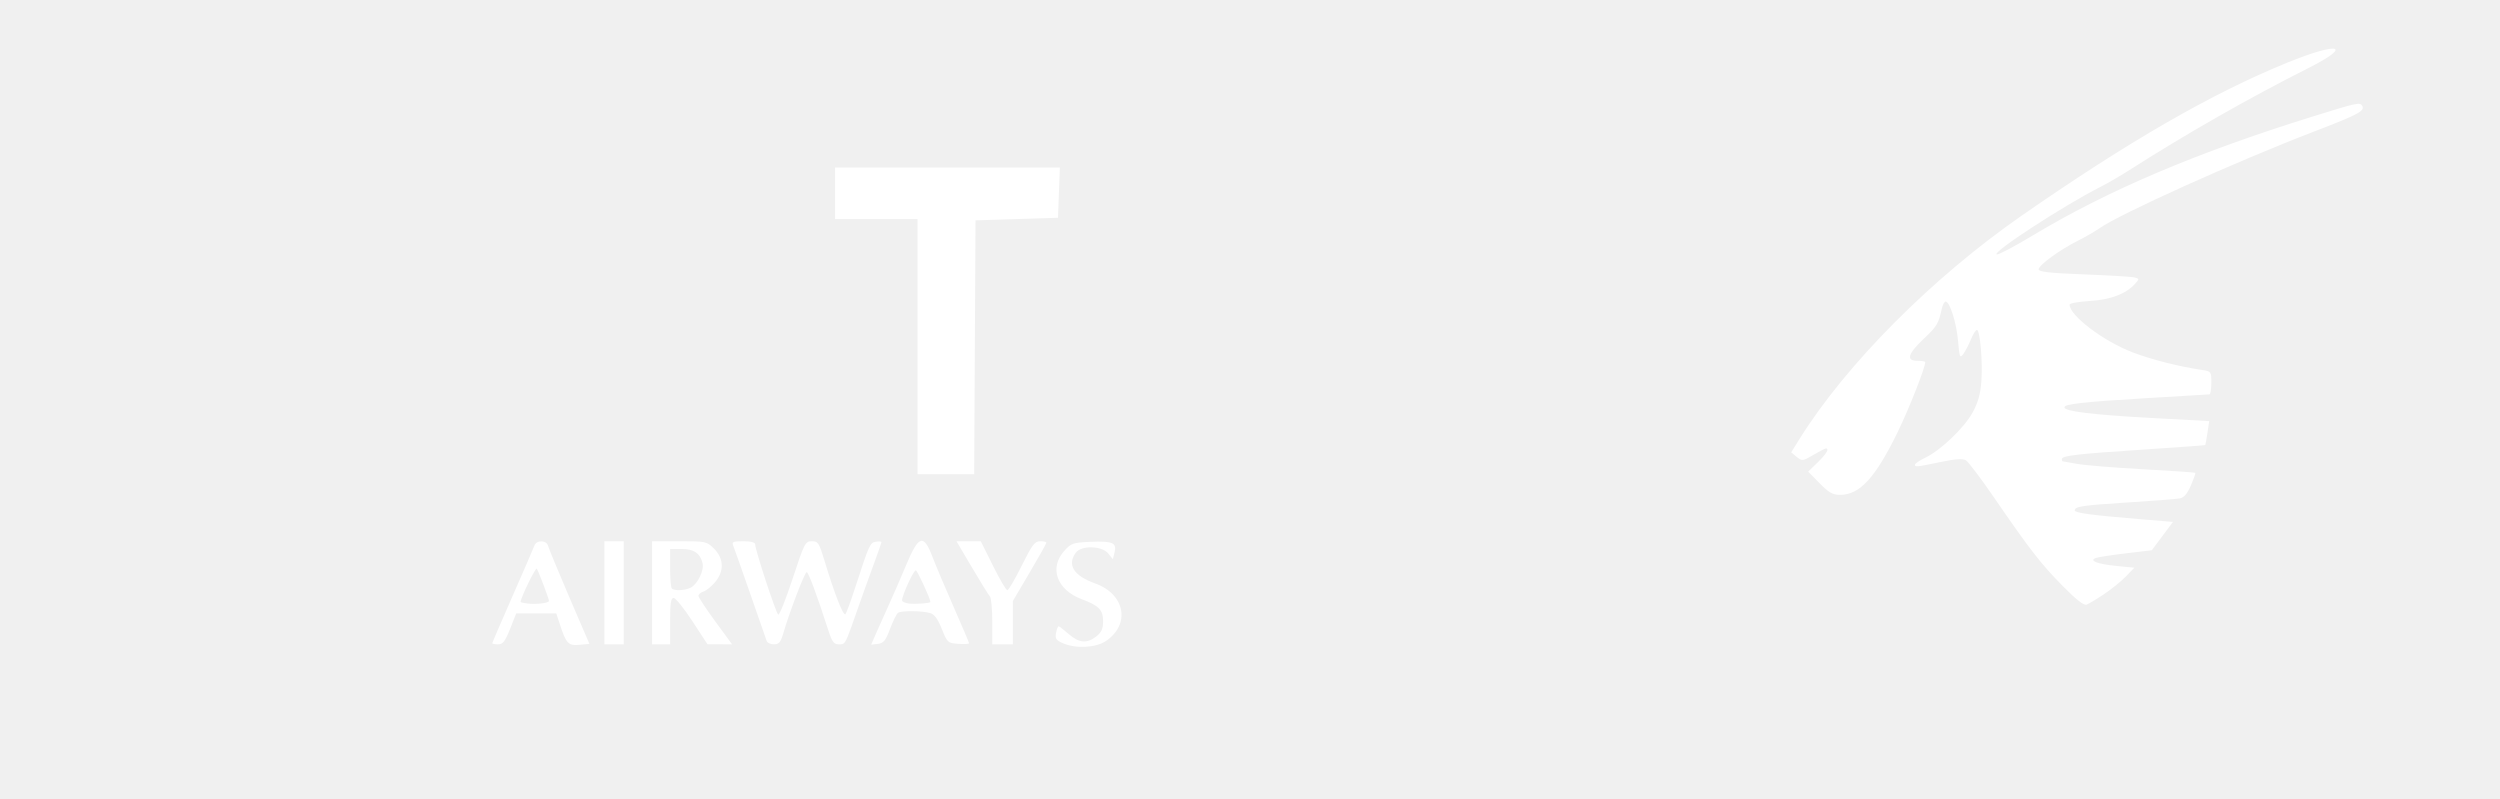
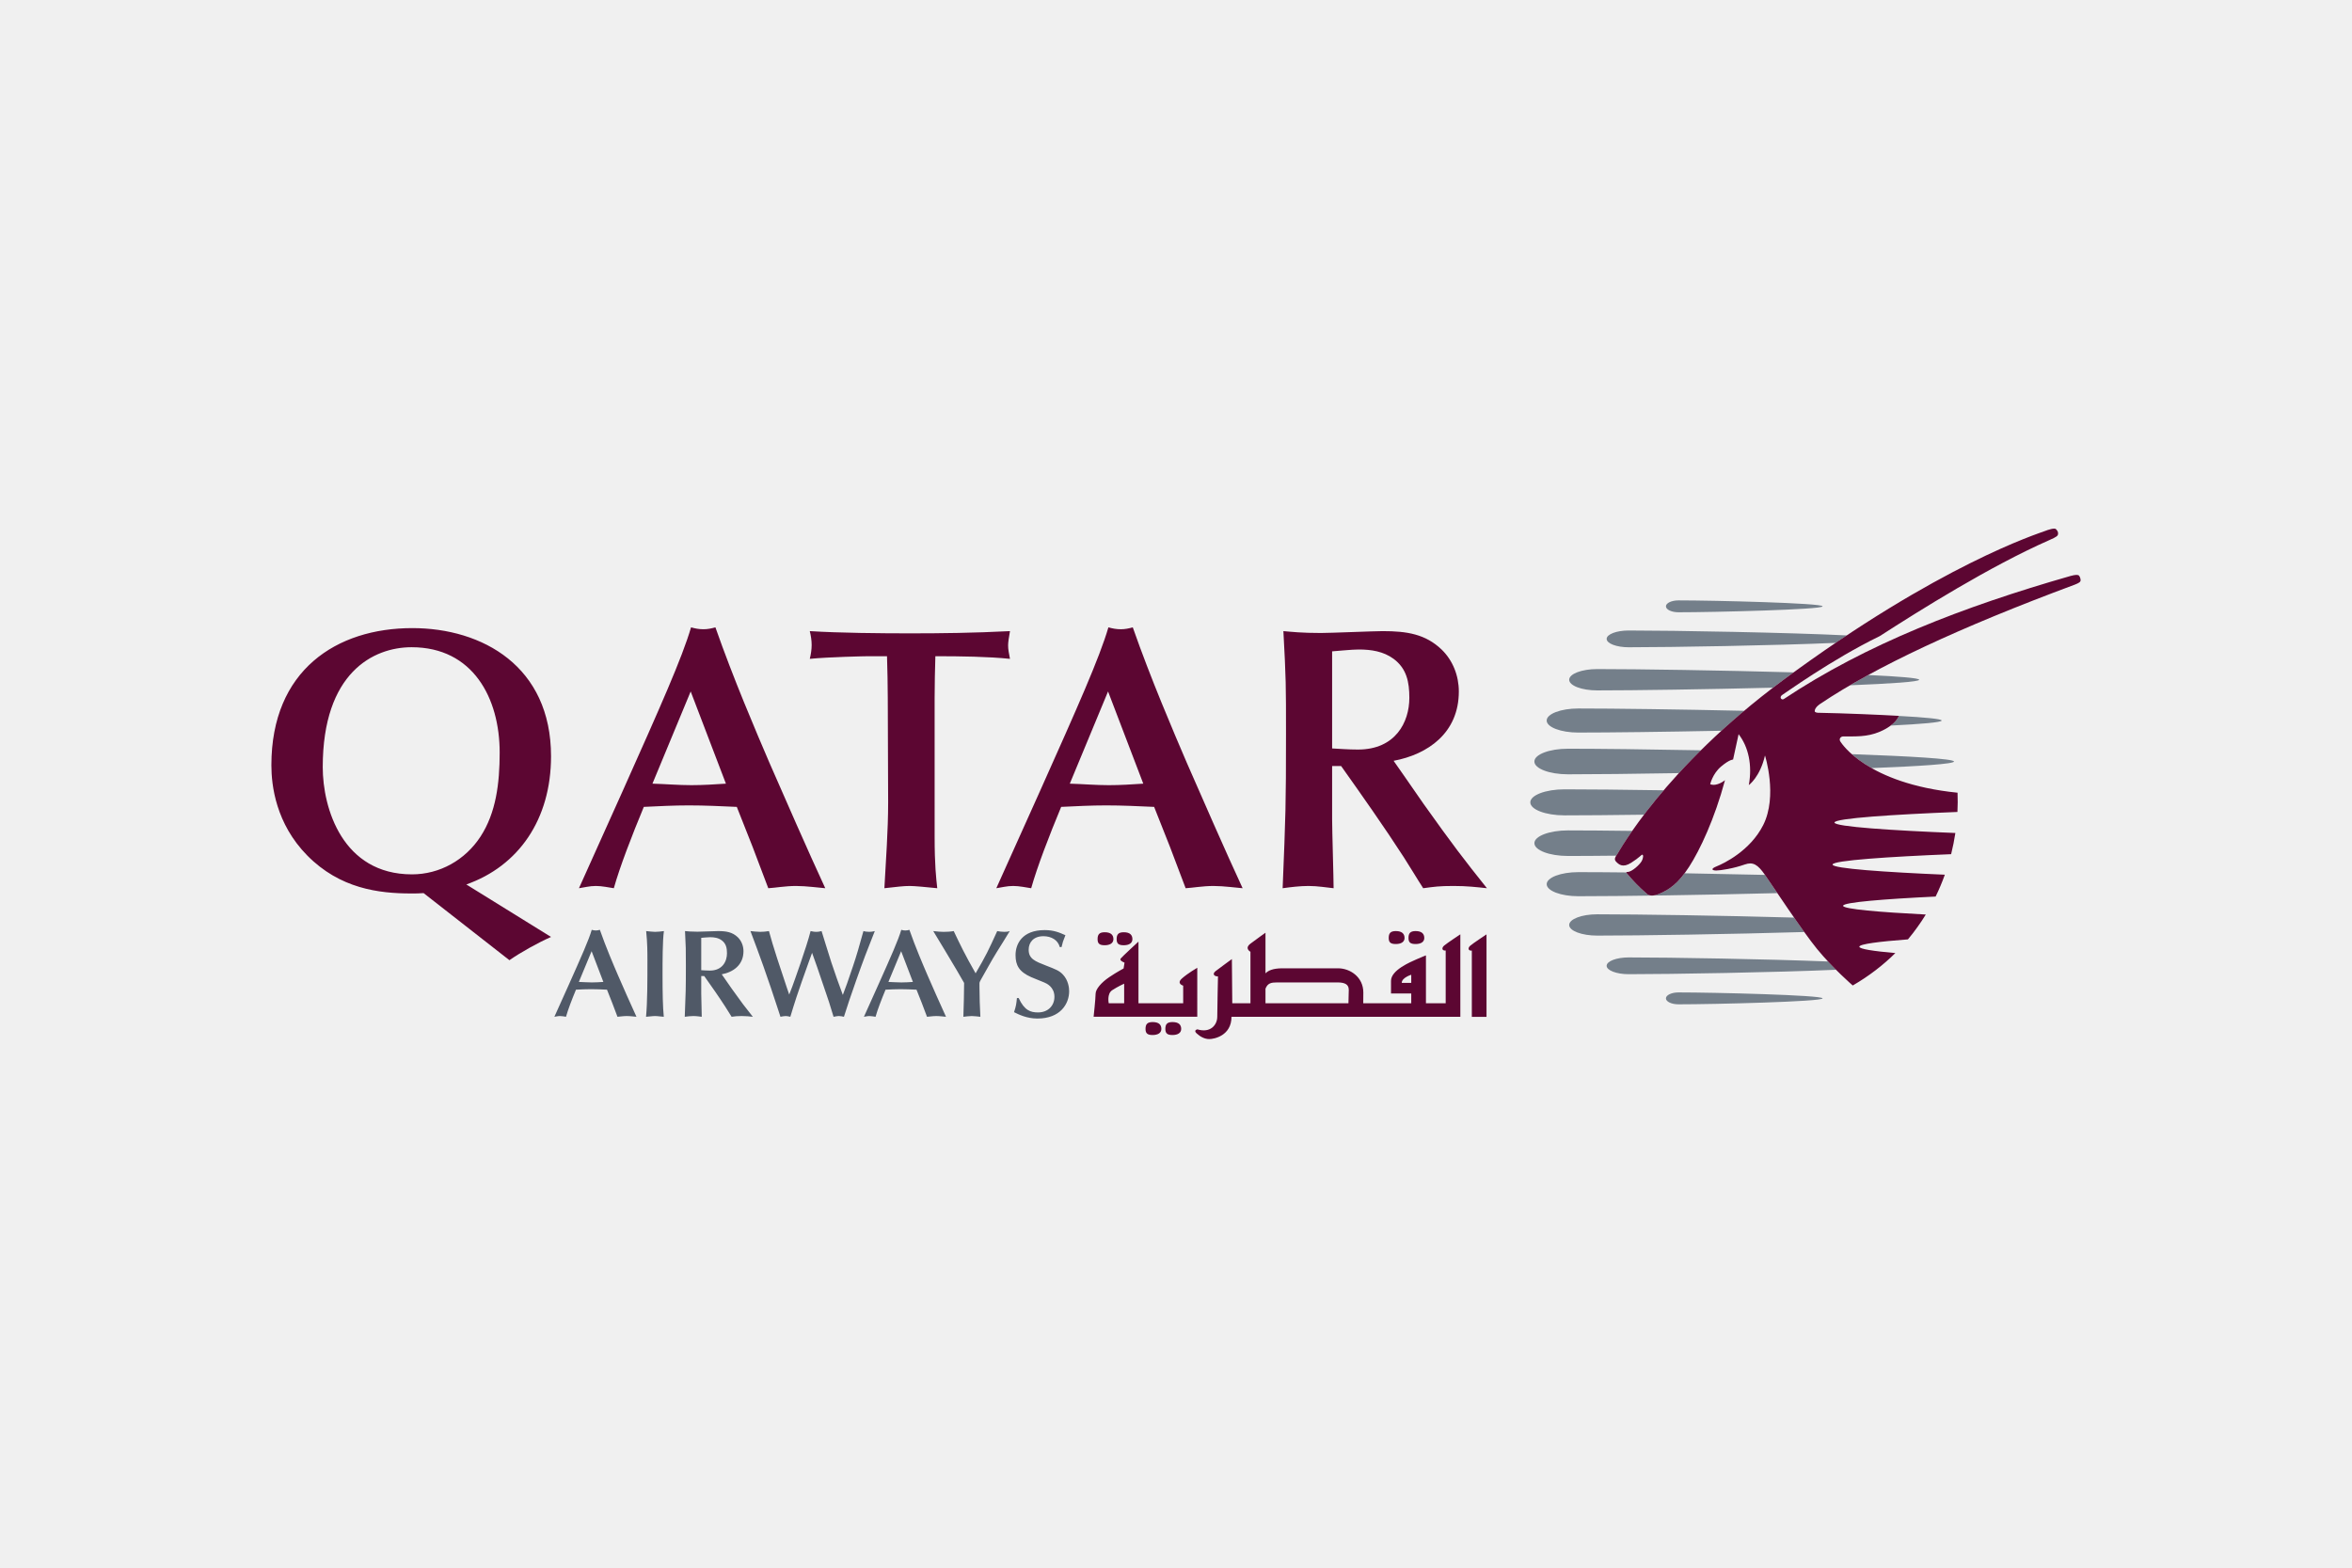
- <svg xmlns="http://www.w3.org/2000/svg" width="970" height="310" viewBox="0 0 970 310">
-   <path fill="white" fill-rule="evenodd" d="   M 260.00 241.00 L 260.00 250.00 L 253.00 250.00 L 253.00 210.00 L 263.58 210.00 C 273.93 210.00 274.21 210.06 277.08 212.92 C 280.89 216.74 281.03 221.62 277.46 225.87 C 276.06 227.53 274.03 229.17 272.96 229.51 C 271.88 229.86 271.00 230.60 271.00 231.18 C 271.00 231.75 273.94 236.22 277.53 241.11 L 284.05 250.00 L 274.50 249.97 L 268.62 240.98 C 265.39 236.04 262.13 232.00 261.37 232.00 C 260.31 232.00 260.00 234.04 260.00 241.00 Z   M 260.67 228.33 C 261.67 229.34 265.88 229.13 268.06 227.97 C 270.76 226.52 273.28 221.23 272.58 218.46 C 271.61 214.61 269.21 213.00 264.43 213.00 L 260.00 213.00 L 260.00 220.33 C 260.00 224.37 260.30 227.97 260.67 228.33 Z   M 220.91 231.74 L 228.69 249.82 L 224.76 250.19 C 220.46 250.60 219.62 249.69 217.06 241.75 L 215.84 238.00 L 200.30 238.00 L 197.92 244.00 C 195.98 248.87 195.11 250.00 193.27 250.00 C 192.02 250.00 191.00 249.81 191.00 249.57 C 191.00 249.34 194.53 241.13 198.85 231.32 C 203.17 221.52 206.98 212.71 207.32 211.75 C 208.14 209.43 212.05 209.48 212.67 211.83 C 212.93 212.83 216.64 221.79 220.91 231.74 Z   M 204.75 234.18 C 208.22 234.58 213.00 233.98 213.00 233.14 C 213.00 232.35 209.04 221.88 208.28 220.65 C 207.86 219.97 202.00 231.98 202.00 233.53 C 202.00 233.72 203.24 234.01 204.75 234.18 Z   M 378.50 85.50 L 377.98 184.00 L 356.00 184.00 L 356.00 85.00 L 324.00 85.00 L 324.00 65.00 L 411.23 65.00 L 410.50 84.50 Z   M 345.34 244.00 C 343.64 248.55 342.84 249.55 340.65 249.82 L 338.01 250.13 L 339.88 245.82 C 340.91 243.44 343.09 238.57 344.73 235.00 C 346.36 231.43 349.45 224.34 351.58 219.25 C 356.51 207.53 358.34 207.00 361.89 216.26 C 363.20 219.69 366.91 228.48 370.14 235.78 C 373.36 243.09 376.00 249.30 376.00 249.59 C 376.00 249.88 374.11 249.98 371.81 249.81 C 367.74 249.51 367.54 249.33 365.41 244.01 C 363.85 240.11 362.53 238.33 360.86 237.86 C 357.58 236.94 349.72 236.88 348.45 237.77 C 347.87 238.17 346.47 240.98 345.34 244.00 Z   M 352.75 234.18 C 355.31 234.48 361.00 234.05 361.00 233.56 C 361.00 232.37 356.00 221.50 355.36 221.29 C 354.56 221.02 350.00 230.95 350.00 232.96 C 350.00 233.46 351.24 234.01 352.75 234.18 Z   M 393.00 233.17 L 393.00 250.00 L 385.00 250.00 L 385.00 241.20 C 385.00 236.36 384.60 231.97 384.10 231.45 C 383.61 230.93 380.49 225.89 377.16 220.25 L 371.11 210.00 L 380.55 210.00 L 385.27 219.50 C 387.86 224.73 390.37 229.00 390.85 229.00 C 391.32 229.00 393.83 224.73 396.42 219.50 C 400.44 211.40 401.50 210.00 403.57 210.00 C 404.91 210.00 406.00 210.25 406.00 210.57 C 406.00 210.88 403.08 216.09 399.50 222.15 Z   M 429.09 248.72 C 425.15 251.37 417.43 251.76 412.37 249.56 C 409.76 248.42 409.32 247.77 409.74 245.60 C 410.01 244.17 410.46 243.00 410.73 243.00 C 411.01 243.00 412.77 244.35 414.65 246.00 C 418.67 249.52 421.73 249.79 425.37 246.93 C 427.38 245.34 428.00 243.97 428.00 241.08 C 428.00 236.63 426.42 234.99 419.71 232.49 C 410.09 228.89 406.99 220.40 412.90 213.79 C 415.59 210.77 416.29 210.53 423.15 210.23 C 431.71 209.87 433.39 210.60 432.45 214.33 L 431.79 216.96 L 429.98 214.73 C 427.54 211.72 419.55 211.53 417.42 214.44 C 413.94 219.20 416.57 223.37 424.96 226.39 C 436.54 230.55 438.70 242.24 429.09 248.72 Z   M 816.33 230.56 C 813.48 232.46 810.46 234.27 809.60 234.60 C 808.54 235.01 805.55 232.67 800.27 227.30 C 791.77 218.66 787.59 213.28 773.72 193.08 C 768.65 185.70 763.73 179.19 762.80 178.62 C 761.57 177.86 758.78 178.05 752.80 179.29 C 743.38 181.24 743.00 181.28 743.01 180.25 C 743.02 179.84 744.82 178.64 747.03 177.58 C 753.00 174.72 762.17 165.94 765.42 159.97 C 767.50 156.15 768.42 152.84 768.77 147.95 C 769.32 140.28 768.25 128.00 767.03 128.00 C 766.58 128.00 765.53 129.69 764.69 131.75 C 763.85 133.81 762.52 136.35 761.74 137.40 C 760.45 139.11 760.26 138.63 759.73 132.35 C 759.15 125.36 756.52 117.00 754.91 117.00 C 754.43 117.00 753.76 118.24 753.43 119.75 C 752.11 125.67 751.56 126.59 746.36 131.50 C 740.19 137.34 739.45 140.00 744.00 140.00 C 745.65 140.00 747.00 140.22 747.00 140.49 C 747.00 142.63 740.74 158.53 736.37 167.50 C 727.67 185.36 721.60 192.00 713.98 192.00 C 711.08 192.00 709.60 191.16 705.99 187.49 L 701.57 182.99 L 705.29 179.38 C 708.68 176.09 709.90 174.00 708.43 174.00 C 708.11 174.00 705.92 175.13 703.56 176.52 C 699.42 178.95 699.19 178.97 697.12 177.27 L 694.98 175.50 L 698.24 170.28 C 716.34 141.29 749.68 107.79 784.50 83.61 C 826.02 54.78 857.97 36.37 887.28 24.38 C 907.69 16.04 913.35 17.51 895.46 26.51 C 873.06 37.78 847.76 52.19 826.88 65.57 C 823.18 67.95 817.84 71.06 815.02 72.49 C 800.64 79.78 772.61 98.04 774.72 98.74 C 775.33 98.94 781.61 95.64 788.66 91.39 C 817.85 73.84 852.17 59.26 897.50 45.15 C 914.57 39.84 915.64 39.61 916.51 41.01 C 917.74 43.00 915.11 44.41 898.00 50.98 C 867.75 62.58 822.47 83.00 814.49 88.63 C 812.85 89.79 809.11 91.95 806.18 93.42 C 799.05 97.02 791.00 102.88 791.00 104.49 C 791.00 105.48 795.21 105.95 808.75 106.47 C 818.51 106.84 827.32 107.38 828.32 107.67 C 830.09 108.16 830.09 108.25 828.32 110.20 C 824.83 114.06 818.84 116.31 810.75 116.79 C 806.49 117.05 803.00 117.68 803.00 118.19 C 803.00 122.45 816.17 132.41 827.50 136.73 C 834.92 139.55 845.24 142.17 854.25 143.53 C 857.94 144.08 858.00 144.16 858.00 148.55 C 858.00 151.00 857.66 153.01 857.25 153.02 C 856.84 153.02 845.70 153.69 832.50 154.50 C 807.28 156.03 801.00 156.75 801.00 158.06 C 801.00 159.59 811.68 160.90 834.33 162.15 L 857.17 163.40 L 856.49 167.95 C 856.12 170.45 855.73 172.58 855.64 172.69 C 855.54 172.79 844.75 173.58 831.65 174.44 C 805.66 176.14 800.00 176.80 800.00 178.13 C 800.00 178.61 800.16 179.00 800.36 179.00 C 800.56 179.00 803.03 179.44 805.84 179.97 C 808.65 180.50 820.07 181.44 831.22 182.06 C 842.37 182.67 851.62 183.30 851.78 183.45 C 851.93 183.60 851.16 185.79 850.07 188.33 C 848.70 191.53 847.39 193.07 845.80 193.38 C 844.53 193.62 835.51 194.33 825.75 194.94 C 807.97 196.06 805.00 196.51 805.00 198.04 C 805.00 199.00 811.49 199.88 829.81 201.40 L 843.11 202.50 L 834.90 213.50 L 824.81 214.70 C 819.26 215.36 814.01 216.17 813.14 216.50 C 810.39 217.56 813.83 218.86 821.31 219.60 L 828.13 220.27 L 824.81 223.70 C 822.99 225.58 819.17 228.67 816.33 230.56 Z   M 303.91 245.75 C 302.91 249.21 302.24 250.00 300.31 250.00 C 299.01 250.00 297.74 249.44 297.49 248.75 C 297.24 248.06 294.38 239.85 291.13 230.50 C 287.88 221.15 284.90 212.71 284.50 211.75 C 283.88 210.23 284.40 210.00 288.39 210.00 C 291.34 210.00 293.00 210.44 293.00 211.21 C 293.00 213.32 301.08 237.93 301.95 238.47 C 302.41 238.75 304.93 232.46 307.55 224.49 C 312.10 210.67 312.45 210.00 314.98 210.00 C 317.42 210.00 317.82 210.62 319.97 217.75 C 323.77 230.35 327.23 239.18 328.01 238.31 C 328.41 237.87 330.20 233.00 331.98 227.50 C 337.23 211.31 337.58 210.53 339.88 210.18 C 341.05 210.00 342.00 210.09 342.00 210.36 C 342.00 210.64 340.61 214.61 338.92 219.18 C 337.23 223.76 334.35 231.77 332.52 237.00 C 328.94 247.25 328.22 249.42 326.90 249.88 C 326.54 250.00 326.14 250.00 325.63 250.00 C 325.58 250.00 325.53 250.00 325.47 250.00 C 323.57 250.00 322.86 249.08 321.46 244.75 C 316.93 230.74 313.68 222.00 312.99 222.00 C 312.23 222.00 306.29 237.55 303.91 245.75 Z   M 242.00 210.00 L 242.00 250.00 L 238.25 250.00 L 234.50 250.00 L 234.50 210.00 L 238.25 210.00 Z " />
+ <svg xmlns="http://www.w3.org/2000/svg" height="800" width="1200" version="1.0" viewBox="-44.336 -20.852 384.249 125.111">
+   <path d="M54.234 74.07c-.631.043-1.244.082-1.878.082-.715 0-1.408-.061-2.123-.082l2.082-5.021zm2.307 5.695c.368-.021.94-.121 1.51-.121.572 0 1.287.1 1.594.121-.92-1.98-2.268-5.064-3.043-6.839-.736-1.712-1.96-4.571-2.938-7.368-.225.061-.431.104-.654.104-.245 0-.45-.043-.674-.104-.488 1.673-1.676 4.328-3.735 8.944l-2.368 5.264c.284-.041.572-.121.917-.121.327 0 .717.08.981.121.325-1.163.979-2.859 1.631-4.428.817-.043 1.635-.082 2.45-.082.879 0 1.737.039 2.618.082l.854 2.164zm4.893-9.287c0 3.49 0 6.86-.225 9.287.452-.018 1.022-.12 1.469-.12.47 0 .96.102 1.43.121-.164-1.653-.204-3.858-.204-6.898 0-2.064 0-5.593.225-7.105-.49.061-.999.125-1.451.125-.304 0-1.062-.082-1.449-.125.204 1.978.204 3.429.204 4.716m12.141 2.348c1.859-.347 3.553-1.512 3.553-3.776 0-.858-.327-1.696-.938-2.289-.877-.836-1.88-.999-3.206-.999-.47 0-2.838.102-3.367.102-1.042 0-1.573-.059-2.041-.102.141 2.634.141 2.92.141 5.595 0 3.938-.02 4.387-.182 8.408.45-.059.94-.121 1.406-.121.513 0 .96.08 1.369.121 0-.529-.082-3.163-.082-3.756v-2.897h.49c1.103 1.551 2.366 3.347 3.408 4.961.306.468.756 1.224 1.063 1.692.613-.082.858-.121 1.655-.121.734 0 1.244.061 1.815.121-1.285-1.61-1.839-2.325-3.449-4.591-.306-.429-.756-1.103-1.062-1.53zm-3.347-5.96c.306-.022 1.063-.104 1.451-.104.672 0 1.349.104 1.896.513.715.529.858 1.265.858 2.123 0 1.324-.754 2.818-2.795 2.818-.531 0-1.022-.043-1.41-.063zm13.98 8.125c-.956-2.838-2.284-6.819-2.918-9.228-.511.082-.958.123-1.428.123-.49 0-1.185-.08-1.594-.123a297.258 297.258 0 012.105 5.715c.94 2.654 1.551 4.493 2.287 6.735l.509 1.553c.286-.059.611-.121.838-.121.225 0 .429.039.774.121.327-1.06.715-2.366 1.003-3.204.793-2.327.897-2.654 1.939-5.552l.611-1.694c.225.652.613 1.694.836 2.346.225.633 1.267 3.758 1.512 4.452.327.917.407 1.181 1.163 3.651.184-.021.57-.121.879-.121.286 0 .509.061.815.121.776-2.428.858-2.673 2.001-5.94 1.124-3.186 1.817-5 3.041-8.063-.306.082-.609.123-.917.123-.388 0-.713-.061-.938-.123-.736 2.654-1.101 3.942-1.694 5.695-.96 2.857-1.083 3.183-1.673 4.737-.654-1.755-1.287-3.533-1.88-5.327-.325-.981-1.573-5.061-1.592-5.104-.284.061-.49.123-.899.123-.364 0-.633-.08-.897-.123-.613 2.491-2.777 8.492-2.981 9.044l-.511 1.326zm20.599-.92c-.633.043-1.244.082-1.88.082-.713 0-1.408-.061-2.121-.082l2.08-5.021zm2.305 5.695c.37-.021.942-.121 1.512-.121.572 0 1.287.1 1.592.121-.917-1.98-2.266-5.064-3.043-6.839-.736-1.712-1.96-4.571-2.938-7.368-.225.061-.429.104-.654.104-.243 0-.45-.043-.674-.104-.488 1.673-1.673 4.328-3.735 8.944l-2.368 5.264c.288-.041.572-.121.919-.121.327 0 .713.08.981.121.325-1.163.981-2.859 1.633-4.428.815-.043 1.633-.082 2.448-.082.879 0 1.735.039 2.613.082l.858 2.164zm8.57-5.47c0-.182.123-.407.266-.654.858-1.469 1.653-3.002 2.573-4.471.304-.49 1.796-2.857 2.105-3.408-.227.082-.452.125-.858.125-.452 0-.86-.063-1.187-.125-1.469 3.227-1.796 3.919-3.529 6.901-1.735-3.041-2.511-4.653-3.574-6.901-.591.102-1.185.125-1.673.125-.45 0-.919-.043-1.673-.125 1.06 1.776 2.797 4.593 3.837 6.39l1.204 2.082c0 1.267-.061 3.94-.121 5.531.386-.041.958-.121 1.365-.121.47 0 .942.08 1.412.121-.084-1.898-.145-3-.145-4.716zm6.119 2.41c-.1.979-.123 1.244-.47 2.305.736.368 2.064 1.042 3.817 1.042 3.737 0 5.186-2.387 5.186-4.471 0-.572-.143-1.778-.999-2.695-.593-.654-1.206-.877-2.777-1.49-1.794-.695-2.838-1.103-2.838-2.593 0-1.204.797-2.205 2.409-2.205 1.285 0 2.37.613 2.675 1.776h.286c.184-.774.225-.938.633-1.939-1.001-.448-1.9-.836-3.39-.836-3.696 0-4.757 2.287-4.757 4.081 0 1.696.595 2.738 2.573 3.615.57.245 1.532.611 2.103.858.388.161 1.676.732 1.676 2.346 0 1.471-1.065 2.554-2.675 2.554-1.206 0-2.227-.306-3.165-2.348z" fill="#505967" />
+   <path d="M8.39 38.977c0-15.431 8.267-19.598 14.516-19.598 10.043 0 14.391 8.331 14.391 17.211 0 5.082-.613 9.859-3.124 13.719-2.511 3.856-6.674 6.185-11.208 6.185-11.328 0-14.575-10.781-14.575-17.518M38.889 70.52c1.837-1.287 4.716-2.879 6.798-3.799l-13.84-8.576c8.511-3 13.84-10.595 13.84-20.944 0-14.696-11.208-20.945-22.661-20.945C10.658 16.256 0 23.116 0 38.672c0 3.304.736 9.553 5.879 14.759 5.329 5.39 11.637 6.185 16.966 6.185.672 0 1.345 0 2.021-.059zM74.258 41.672c-1.9.125-3.735.247-5.638.247-2.141 0-4.224-.186-6.365-.247l6.247-15.066zm6.921 17.087c1.101-.061 2.818-.368 4.53-.368 1.718 0 3.858.306 4.779.368-2.756-5.94-6.798-15.188-9.128-20.517-2.205-5.143-5.879-13.719-8.817-22.109-.674.186-1.287.308-1.96.308-.736 0-1.349-.123-2.021-.309-1.471 5.025-5.023 12.986-11.208 26.825L50.249 58.759c.858-.121 1.716-.368 2.756-.368.979 0 2.146.247 2.94.368.979-3.492 2.942-8.574 4.9-13.29 2.448-.121 4.898-.243 7.348-.243 2.634 0 5.207.123 7.843.243l2.568 6.494zm27.176-31.049c0-2.327.059-4.655.121-6.862 4.226 0 8.576.063 12.189.429-.184-.979-.306-1.528-.306-2.203 0-.49.123-1.289.306-2.327-5.879.304-11.269.366-16.353.366-4.716 0-11.514-.061-16.353-.366.186.736.306 1.53.306 2.266s-.12 1.53-.306 2.264c3.126-.304 9.005-.429 9.555-.429h3.063c.061 2.391.123 4.534.123 6.8l.061 17.084c0 4.657-.366 9.373-.613 14.026 2.205-.243 3.124-.366 4.164-.366.736 0 2.695.184 4.473.366-.186-1.712-.429-3.735-.429-8.388zm34.088 13.963c-1.898.125-3.735.247-5.633.247-2.146 0-4.226-.186-6.371-.247l6.249-15.066zm6.921 17.087c1.101-.061 2.818-.368 4.532-.368s3.858.306 4.777.368c-2.756-5.94-6.798-15.188-9.126-20.517-2.205-5.143-5.881-13.719-8.819-22.109-.674.186-1.287.308-1.96.308-.736 0-1.349-.123-2.023-.309-1.467 5.025-5.021 12.986-11.208 26.825l-7.103 15.801c.856-.121 1.716-.368 2.756-.368.979 0 2.141.247 2.94.368.981-3.492 2.938-8.574 4.898-13.29 2.448-.121 4.898-.243 7.35-.243 2.634 0 5.206.123 7.838.243l2.573 6.494zm33.975-20.82c5.572-1.042 10.656-4.532 10.656-11.332 0-2.573-.981-5.084-2.82-6.857-2.632-2.511-5.633-3.002-9.614-3.002-1.41 0-8.513.304-10.106.304-3.124 0-4.716-.184-6.122-.304.427 7.9.427 8.756.427 16.778 0 11.823-.061 13.167-.55 25.233 1.347-.182 2.816-.368 4.224-.368 1.53 0 2.879.247 4.103.368 0-1.594-.243-9.491-.243-11.269V38.793h1.471c3.306 4.655 7.105 10.045 10.227 14.884.917 1.41 2.264 3.676 3.182 5.082 1.839-.243 2.575-.368 4.961-.368 2.205 0 3.737.186 5.452.368-3.858-4.837-5.509-6.98-10.35-13.778-.919-1.287-2.266-3.308-3.186-4.593zm-10.045-17.886c.917-.059 3.183-.304 4.348-.304 2.021 0 4.04.304 5.697 1.528 2.142 1.594 2.571 3.796 2.571 6.371 0 3.98-2.266 8.451-8.39 8.451-1.594 0-3.063-.125-4.226-.182z" fill="#5c0632" />
+   <path d="M274.889 38.055c0 .394-5.544.764-13.458 1.075-1.398-.793-2.458-1.59-3.235-2.276 9.598.339 16.692.758 16.692 1.202m-5.685-13.361c0 .329-4.647.637-11.29.903.952-.556 1.933-1.116 2.963-1.677 5.019.231 8.327.498 8.327.774M219.707 53.438c-3.075.037-5.772.051-7.879.051-3.032 0-5.488-.934-5.488-2.092 0-1.153 2.456-2.086 5.488-2.086 2.685 0 6.322.029 10.495.082-1.614 2.329-2.381 3.729-2.452 3.817-.047.068-.106.147-.164.229m1.657 2.798c1.014 1.224 1.986 2.254 3.288 3.38 0 0 .49.701 1.98.1 1.516-.617 2.801-1.457 4.25-3.4 4.23.071 8.715.166 13.131.266.364.529 1.101 1.625 2.011 2.975-12.309.319-25.669.509-32.512.509-2.85 0-5.163-.885-5.163-1.968 0-1.089 2.313-1.968 5.163-1.968 2.084 0 4.769.014 7.842.049a.141.141 0 00.01.057m-4.762 10.265c-2.53 0-4.579-.779-4.579-1.739 0-.962 2.049-1.743 4.579-1.743 6.692 0 20.411.204 32.16.537.566.811 1.132 1.618 1.669 2.36-12.097.356-26.821.585-33.83.585m39.022 5.582c-9.867.433-26.833.723-33.883.723-1.984 0-3.596-.619-3.596-1.369 0-.756 1.612-1.371 3.596-1.371 6.743 0 22.579.266 32.573.664.452.484.893.94 1.31 1.353m-25.743 3.701c5.822 0 23.544.439 23.544.971 0 .539-17.724.975-23.544.975-1.134 0-2.051-.435-2.051-.975 0-.531.917-.971 2.051-.971m.064-35.834c-7.327.125-13.893.194-18.119.194-3.03 0-5.488-.934-5.488-2.09 0-1.155 2.458-2.092 5.488-2.092 4.908 0 12.973.094 21.717.26a109.452 109.452 0 00-3.598 3.729m35.94-9.346c4.293.233 6.994.488 6.994.754 0 .292-3.269.572-8.329.821 1.081-.813 1.318-1.522 1.334-1.575M213.512 33.324c-2.853 0-5.166-.879-5.166-1.966 0-1.085 2.313-1.968 5.166-1.968 5.85 0 16.461.143 27.105.378a123.71 123.71 0 00-3.713 3.259c-9.342.188-18.223.296-23.392.296m31.811-7.333c-10.883.276-22.673.445-28.721.445-2.53 0-4.577-.778-4.577-1.741 0-.962 2.047-1.745 4.577-1.745 6.676 0 20.362.208 32.095.539-.584.425-1.173.85-1.77 1.296-.544.405-1.079.803-1.604 1.206m-23.582-6.604c-1.984 0-3.596-.611-3.596-1.369 0-.756 1.612-1.371 3.596-1.371 7.485 0 26.153.331 35.634.803-.605.397-1.21.807-1.821 1.22-9.882.427-26.778.717-33.813.717m-10.479 27.468c-3.085 0-5.591-.95-5.591-2.129 0-1.171 2.505-2.125 5.591-2.125 3.868 0 9.657.057 16.204.157a95.65 95.65 0 00-3.214 3.989c-5.213.07-9.769.108-12.99.108m16.569-34.156c0-.537.917-.973 2.051-.973 5.819 0 23.544.435 23.544.973 0 .533-17.722.971-23.544.971-1.134 0-2.051-.437-2.051-.971" fill="#747f8a" />
+   <path d="M275.47 43.152a35.026 35.026 0 01-.018 3.145c-10.311.409-20.088 1.03-20.088 1.729 0 .687 9.559 1.302 19.751 1.708a38.171 38.171 0 01-.693 3.463c-10.047.411-19.371 1.016-19.371 1.696 0 .656 8.705 1.246 18.343 1.657-.441 1.23-.942 2.425-1.504 3.57-8.278.399-15.119.93-15.119 1.51 0 .542 5.977 1.042 13.511 1.428-.423.689-.864 1.363-1.326 2-.49.695-1.024 1.383-1.588 2.06-4.71.358-7.942.764-7.942 1.2 0 .374 2.315.723 5.883 1.036-1.947 1.927-4.248 3.727-6.96 5.298 0 0-3.194-2.75-5.83-5.963-2.35-2.865-7.336-10.417-8.508-12.107-1.175-1.69-1.947-2.184-3.321-1.694-1.841.652-3.98.979-4.638.979-.658 0-1.02-.255.084-.693 1.099-.443 5.446-2.495 7.585-6.735 2.403-4.775.29-11.369.29-11.369-.807 3.525-2.642 4.841-2.642 4.841.593-3.273-.053-6.24-1.669-8.323l-.901 4.144s-.564-.029-1.96 1.144c-1.394 1.175-1.778 2.887-1.778 2.887 1.097.441 2.417-.66 2.417-.66-1.686 6.308-4.103 11.443-5.867 14.158-1.761 2.716-3.214 3.739-4.98 4.457-1.49.597-1.98-.104-1.98-.104-1.302-1.124-2.274-2.154-3.288-3.378 0 0-.082-.143.192-.139.725.01 2.017-1.23 2.299-1.745.323-.591.288-1.042.127-1.073-.159-.026-.435.441-1.835 1.324-1.391.881-2.031.27-2.495-.221-.36-.39-.006-.873.219-1.175.212-.27 7.575-13.999 27.056-28.423C272.456 5.883 288.76.779 289.694.411c.617-.243 1.625-.564 1.853-.329.253.266.378.478.343.787-.033.306-.196.464-1.377.985-9.8 4.318-21.241 11.514-27.741 15.703-7.994 3.895-15.626 9.457-15.903 9.589-.615.382-.161.938.21.705 13.498-8.979 29.324-15.094 46.813-20.105.836-.237 1.293-.237 1.432-.053.157.204.225.437.249.695.022.321-.243.49-.96.77-18.789 6.98-32.636 13.464-41.544 19.457 0 0-.921.556-.934 1.199-.004.245.494.274.494.274 4.459.08 10.419.341 13.255.507 0 0-.405 1.437-3.12 2.593-2.096.895-4.038.752-5.958.768-.427-.008-.789.423-.448.883.172.229 4.258 6.809 19.11 8.312M139.319 77.559h-2.518s-.339-1.549.572-2.141c.915-.601 1.945-1.062 1.945-1.062zm11.945-5.799s-1.53.879-2.499 1.741c-.963.854.198 1.179.198 1.179v2.879h-7.305V67.483s-2.663 2.448-2.912 2.773c-.258.347.633.662.633.662l-.151.954s-1.06.55-2.348 1.42c-1.279.86-2.227 1.958-2.227 2.718 0 .762-.323 3.754-.323 3.754h16.933zm-15.123-3.684c.834 0 1.422-.329 1.422-.993 0-.666-.39-1.13-1.422-1.13-.917 0-1.163.401-1.163 1.13 0 .736.319.993 1.163.993m3.114 0c.842 0 1.412-.329 1.412-.993 0-.666-.386-1.13-1.412-1.13-.921 0-1.163.401-1.163 1.13 0 .736.317.993 1.163.993m4.718 12.554c-.911 0-1.163.39-1.163 1.124 0 .727.323.993 1.163.993.834 0 1.424-.331 1.424-.993 0-.668-.384-1.124-1.424-1.124m3.237 0c-.911 0-1.161.39-1.161 1.124 0 .727.331.993 1.161.993.846 0 1.426-.331 1.426-.993 0-.668-.382-1.124-1.426-1.124m36.488-12.752c.84 0 1.428-.321 1.428-.985 0-.66-.388-1.132-1.428-1.132-.909 0-1.157.401-1.157 1.132 0 .732.325.985 1.157.985m3.235 0c.834 0 1.418-.321 1.418-.985 0-.66-.388-1.132-1.418-1.132-.915 0-1.159.401-1.159 1.132 0 .732.313.985 1.159.985m8.93.274c-.456.394-.323.866.255.801v10.826h2.399v-13.476s-2.207 1.457-2.654 1.849m-9.641 6.071h-1.553c0-.852 1.553-1.324 1.553-1.324zm-10.223 1.788c0 .392-.018 1.032-.037 1.549h-13.554v-2.383c.353-.917.95-1.024 1.874-1.024h9.908c2.139 0 1.808 1.126 1.808 1.857m15.85-7.07v8.619h-3.226v-7.826s-.66.253-1.565.654c-.897.407-4.142 1.725-4.142 3.506v2.06h3.306v1.606h-7.842c.006-.378.014-.934.014-1.749 0-2.568-2.188-3.966-4.136-3.966h-9.066c-1.588 0-2.354.384-2.783.824v-6.635s-1.416.995-2.456 1.786c-1.038.791 0 1.322 0 1.322v8.419h-2.971l-.063-7.225s-2.068 1.51-2.66 1.97c-.578.458-.258.866.39.866 0 0-.118 5.335-.118 6.594 0 1.267-1.048 2.713-3.249 2.056 0 0-.699.135-.118.662.578.525 1.277.926 2.06.926.778 0 3.631-.537 3.631-3.643h37.387V66.294s-2.201 1.453-2.654 1.847c-.456.394-.323.868.264.799" fill="#5c0632" />
</svg>
